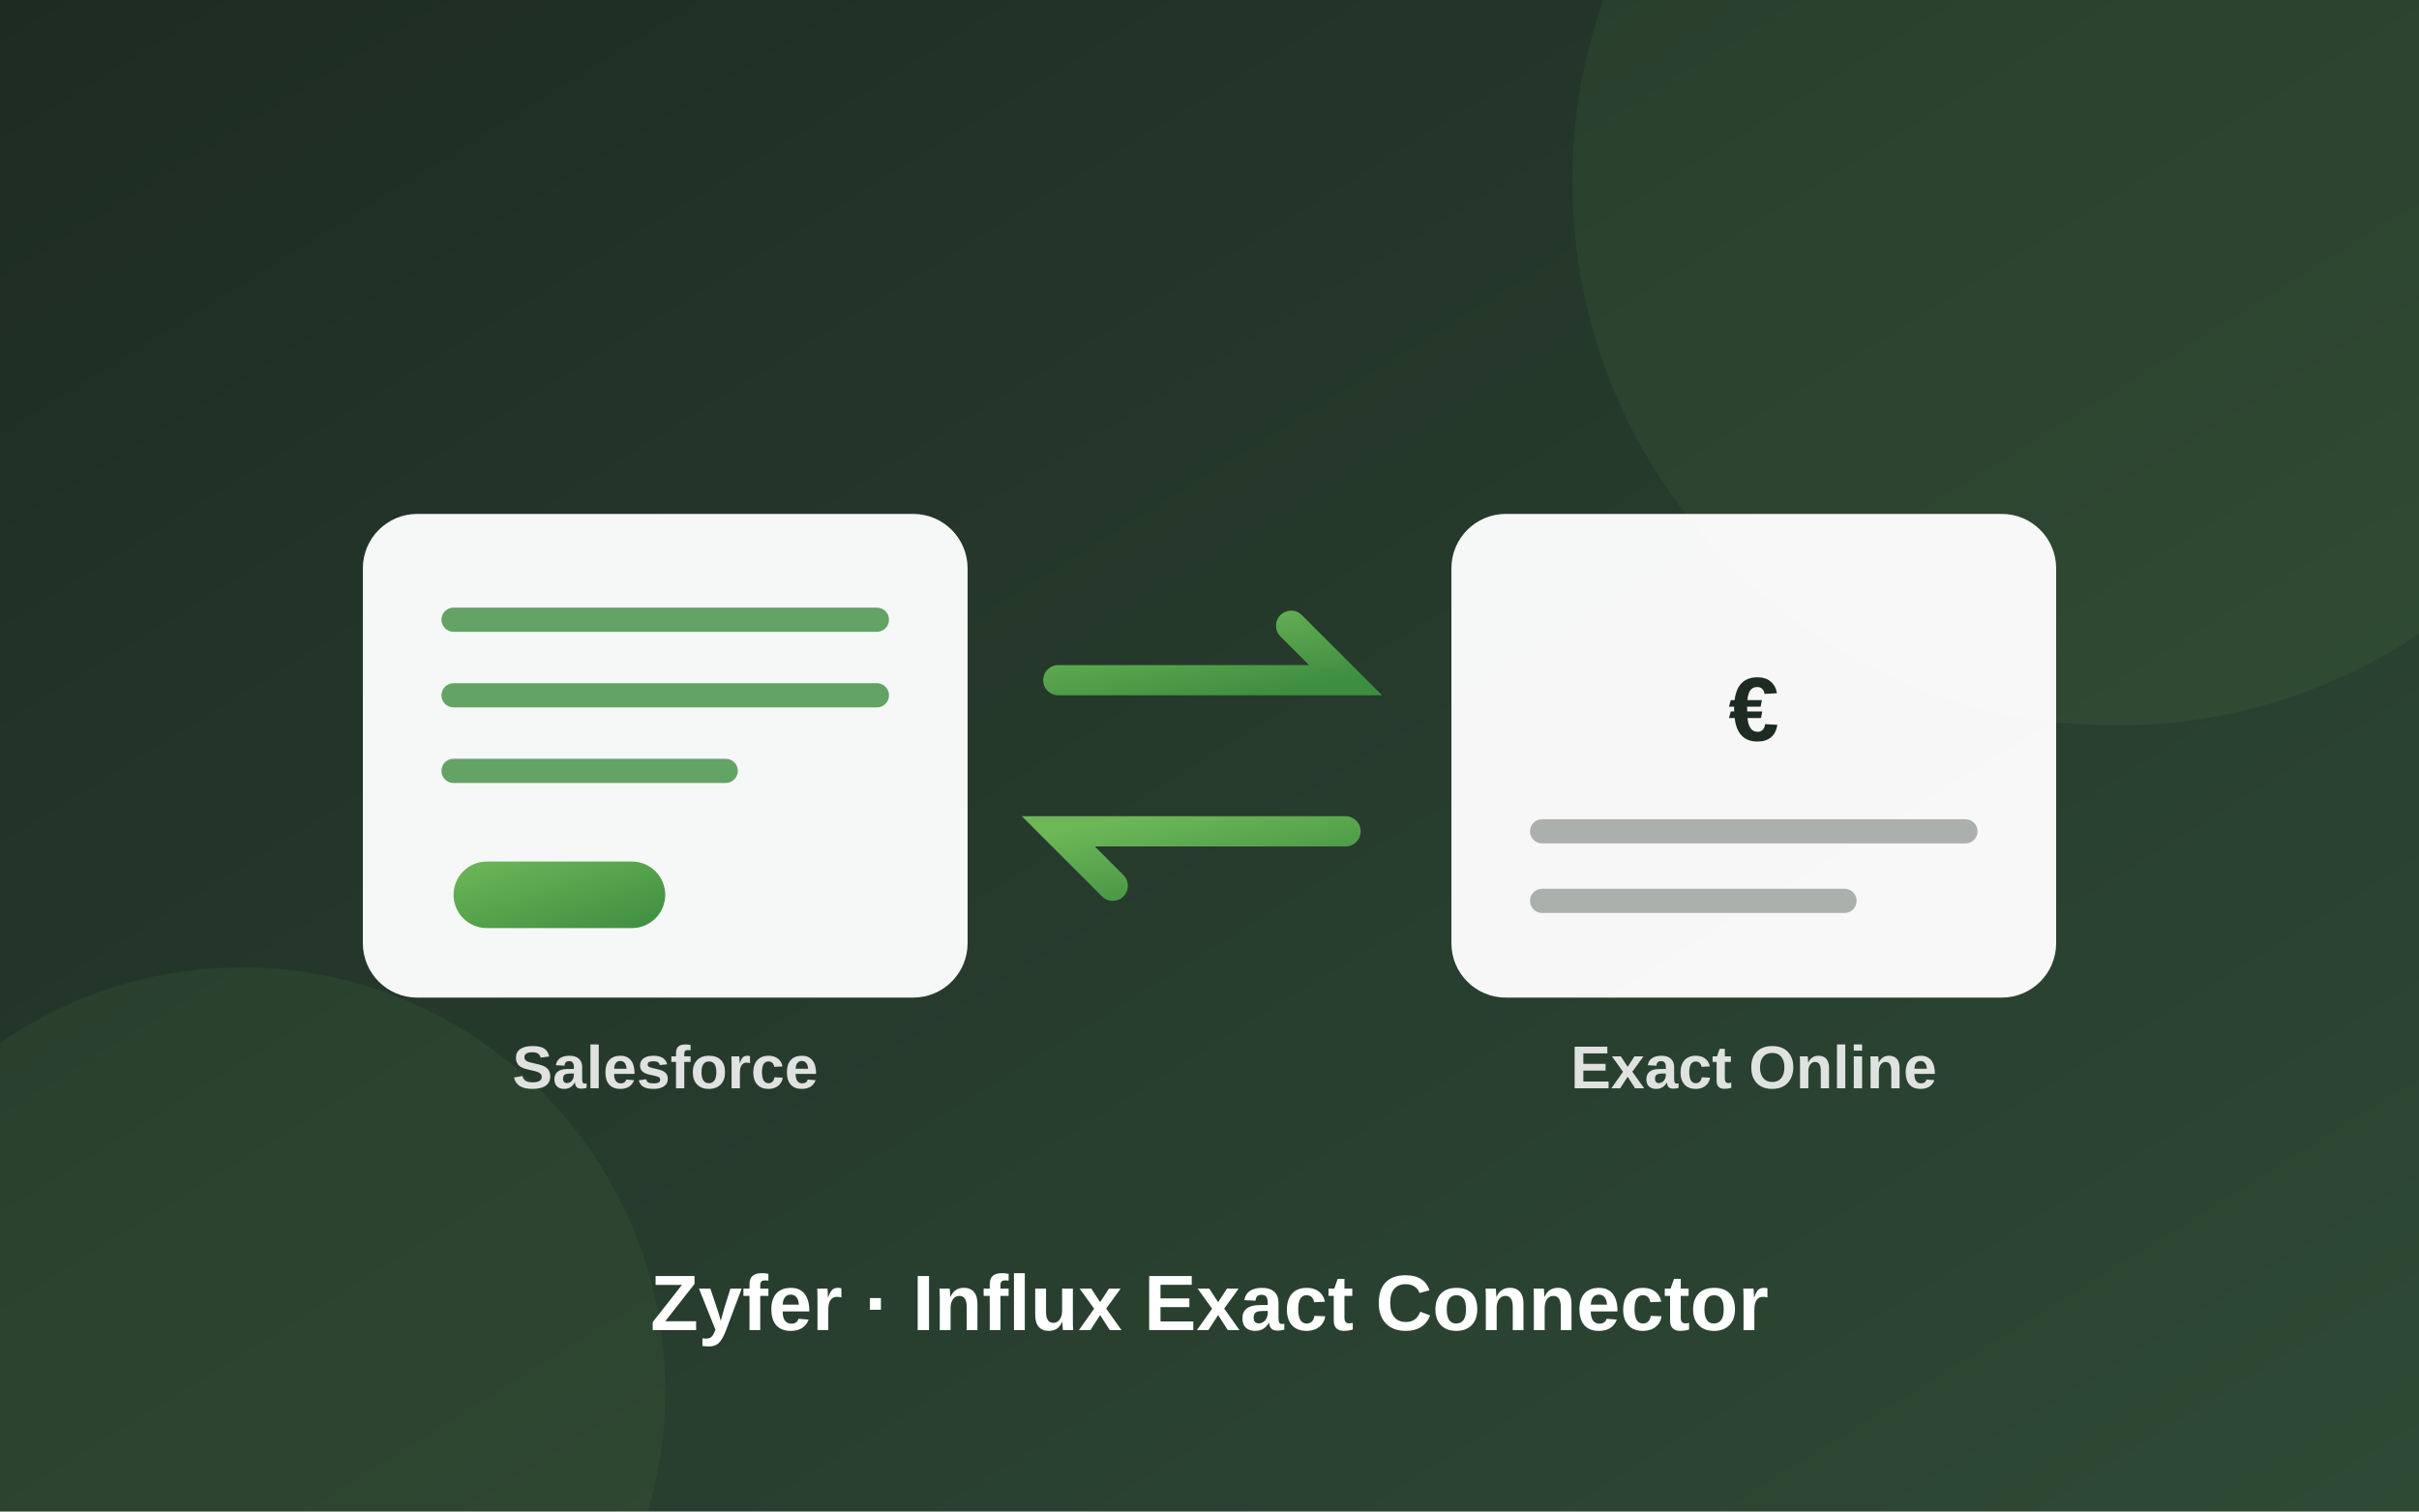
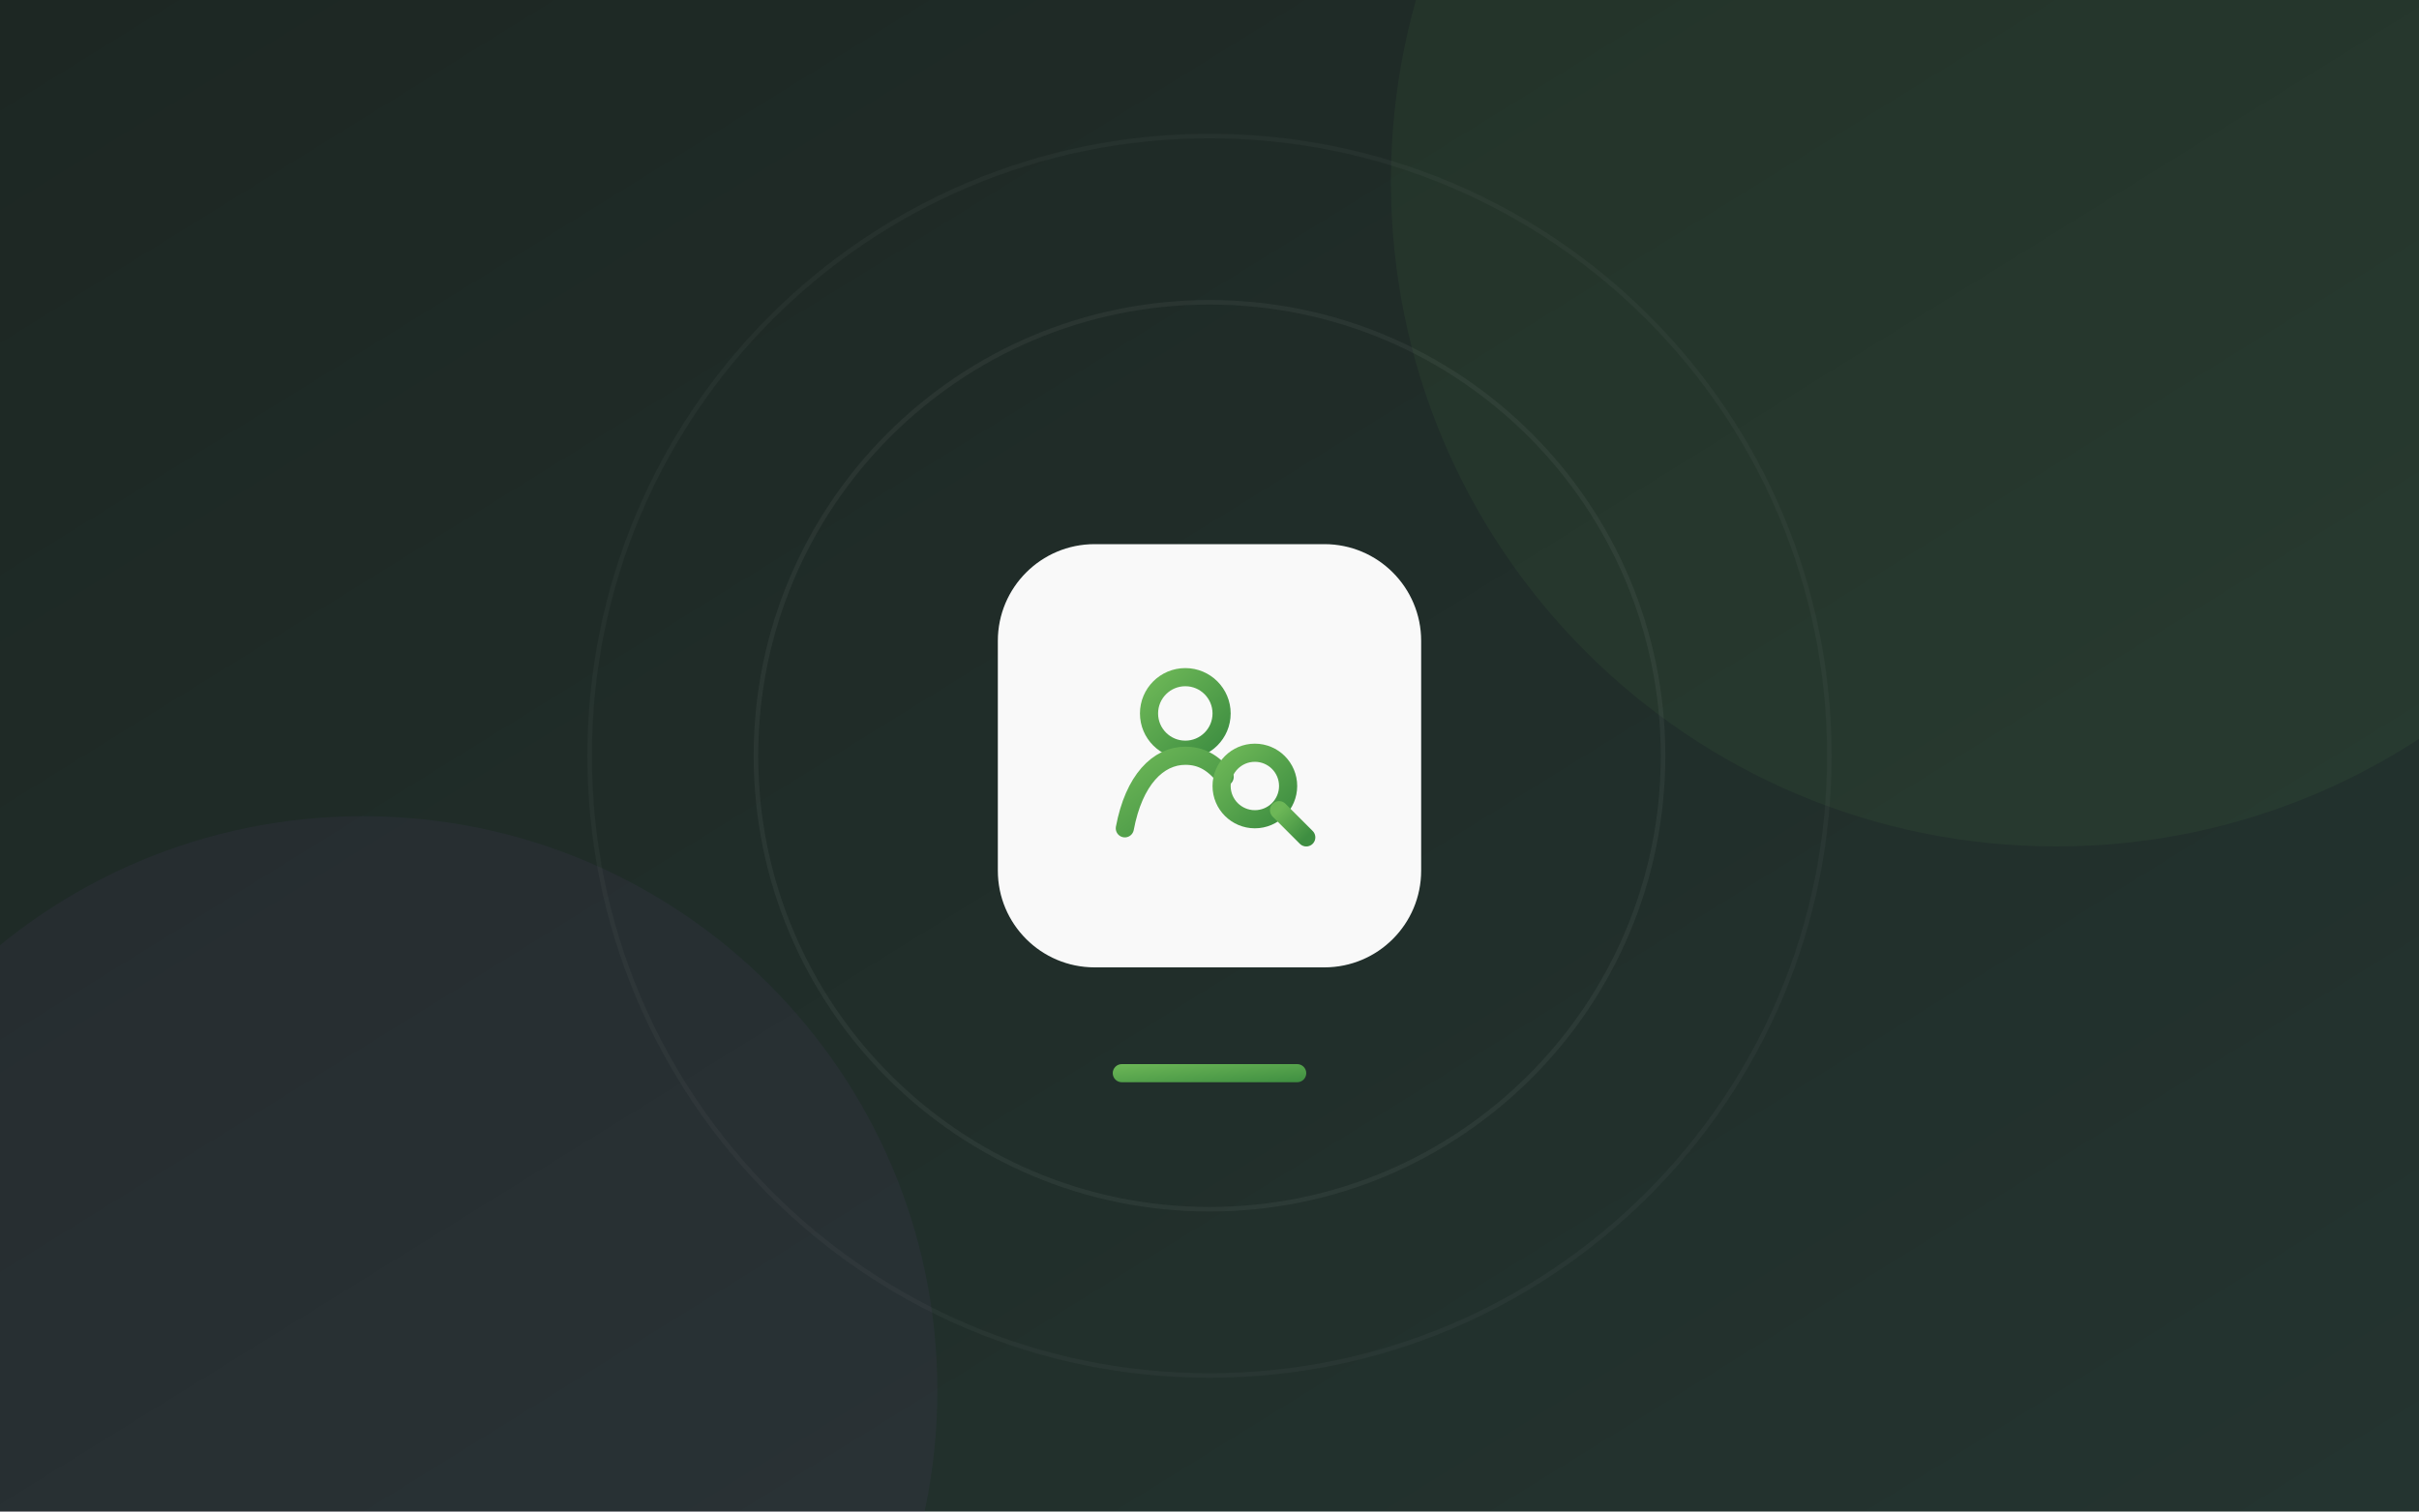
- <svg xmlns="http://www.w3.org/2000/svg" viewBox="0 0 800 500" role="img" aria-label="Zyfer x Resolve IT">
+ <svg xmlns="http://www.w3.org/2000/svg" viewBox="0 0 800 500" role="img" aria-label="Zyfer · Resolve IT case">
  <defs>
-     <linearGradient id="zy-bg" x1="0" y1="0" x2="1" y2="1">
-       <stop offset="0" stop-color="#1E2B23" />
-       <stop offset="1" stop-color="#2E4A35" />
+     <linearGradient id="cs-bg" x1="0" y1="0" x2="1" y2="1">
+       <stop offset="0" stop-color="#1D2723" />
+       <stop offset="1" stop-color="#243430" />
    </linearGradient>
-     <linearGradient id="zy-acc" x1="0" y1="0" x2="1" y2="1">
+     <linearGradient id="cs-acc" x1="0" y1="0" x2="1" y2="1">
      <stop offset="0" stop-color="#6DB757" />
      <stop offset="1" stop-color="#3E8E41" />
    </linearGradient>
  </defs>
-   <rect width="800" height="500" fill="url(#zy-bg)" />
-   <circle cx="700" cy="60" r="180" fill="#6DB757" opacity="0.08" />
-   <circle cx="80" cy="460" r="140" fill="#6DB757" opacity="0.08" />
-   <g>
-     <rect x="120" y="170" width="200" height="160" rx="18" fill="#ffffff" opacity="0.96" />
-     <path d="M150 205h140M150 230h140M150 255h90" stroke="#3E8E41" stroke-width="8" stroke-linecap="round" opacity="0.8" />
-     <rect x="150" y="285" width="70" height="22" rx="11" fill="url(#zy-acc)" />
-     <text x="220" y="360" text-anchor="middle" font-family="Segoe UI, Arial, sans-serif" font-size="20" font-weight="600" fill="#ffffff" opacity="0.85">Salesforce</text>
+   <rect width="800" height="500" fill="url(#cs-bg)" />
+   <circle cx="680" cy="60" r="220" fill="#6DB757" opacity="0.07" />
+   <circle cx="120" cy="460" r="190" fill="#6C4494" opacity="0.09" />
+   <circle cx="400" cy="250" r="150" fill="none" stroke="#ffffff" opacity="0.05" stroke-width="1.5" />
+   <circle cx="400" cy="250" r="205" fill="none" stroke="#ffffff" opacity="0.035" stroke-width="1.5" />
+   <rect x="330" y="180" width="140" height="140" rx="32" fill="#ffffff" opacity="0.97" />
+   <g transform="translate(352,202)" stroke="url(#cs-acc)" stroke-width="6" fill="none" stroke-linecap="round" stroke-linejoin="round">
+     <circle cx="40" cy="34" r="12" />
+     <path d="M20 72 c3 -16 11 -24 20 -24 c5 0 9 2 13 7" />
+     <circle cx="63" cy="58" r="11" />
+     <path d="M71 66 l9 9" />
  </g>
-   <g stroke="url(#zy-acc)" stroke-width="10" stroke-linecap="round" fill="none">
-     <path d="M350 225h95l-18-18" />
-     <path d="M445 275h-95l18 18" />
-   </g>
-   <g>
-     <rect x="480" y="170" width="200" height="160" rx="18" fill="#ffffff" opacity="0.96" />
-     <text x="580" y="245" text-anchor="middle" font-family="Segoe UI, Arial, sans-serif" font-size="30" font-weight="700" fill="#1E2B23">€</text>
-     <path d="M510 275h140M510 298h100" stroke="#1E2B23" stroke-width="8" stroke-linecap="round" opacity="0.35" />
-     <text x="580" y="360" text-anchor="middle" font-family="Segoe UI, Arial, sans-serif" font-size="20" font-weight="600" fill="#ffffff" opacity="0.85">Exact Online</text>
-   </g>
-   <text x="400" y="440" text-anchor="middle" font-family="Segoe UI, Arial, sans-serif" font-size="26" font-weight="700" fill="#ffffff">Zyfer · Influx Exact Connector</text>
+   <rect x="368" y="352" width="64" height="6" rx="3" fill="url(#cs-acc)" />
</svg>
